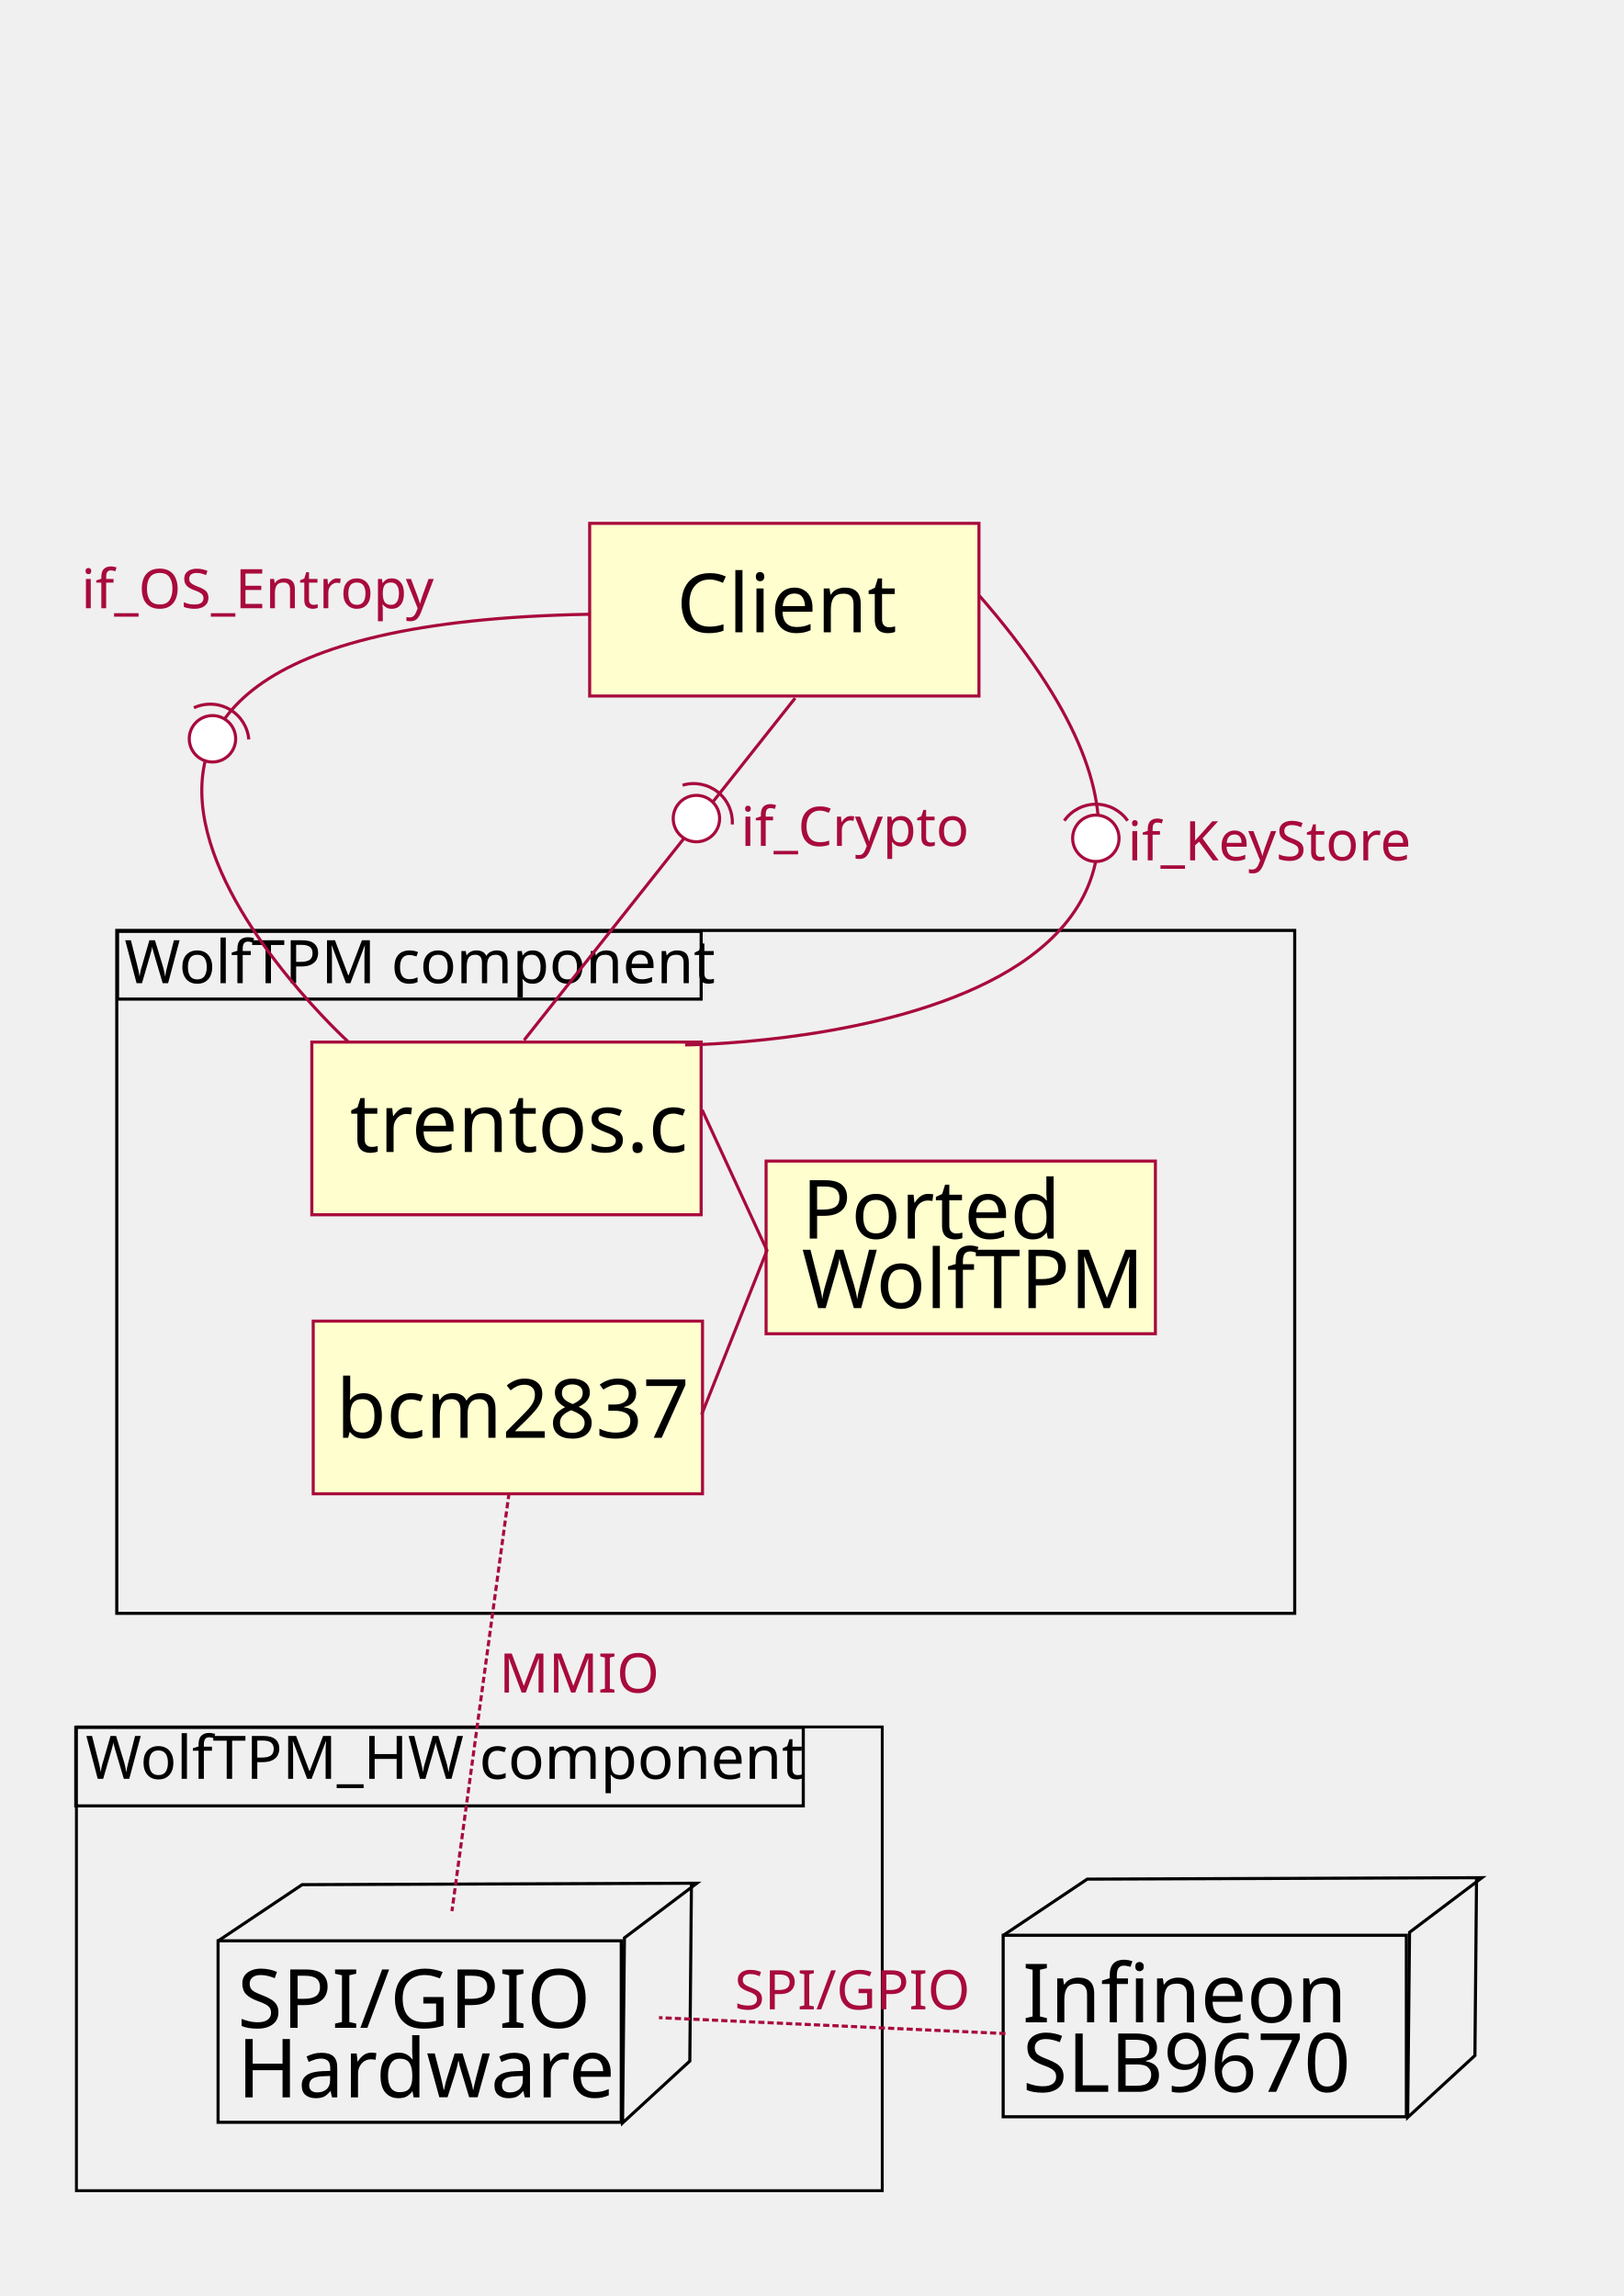
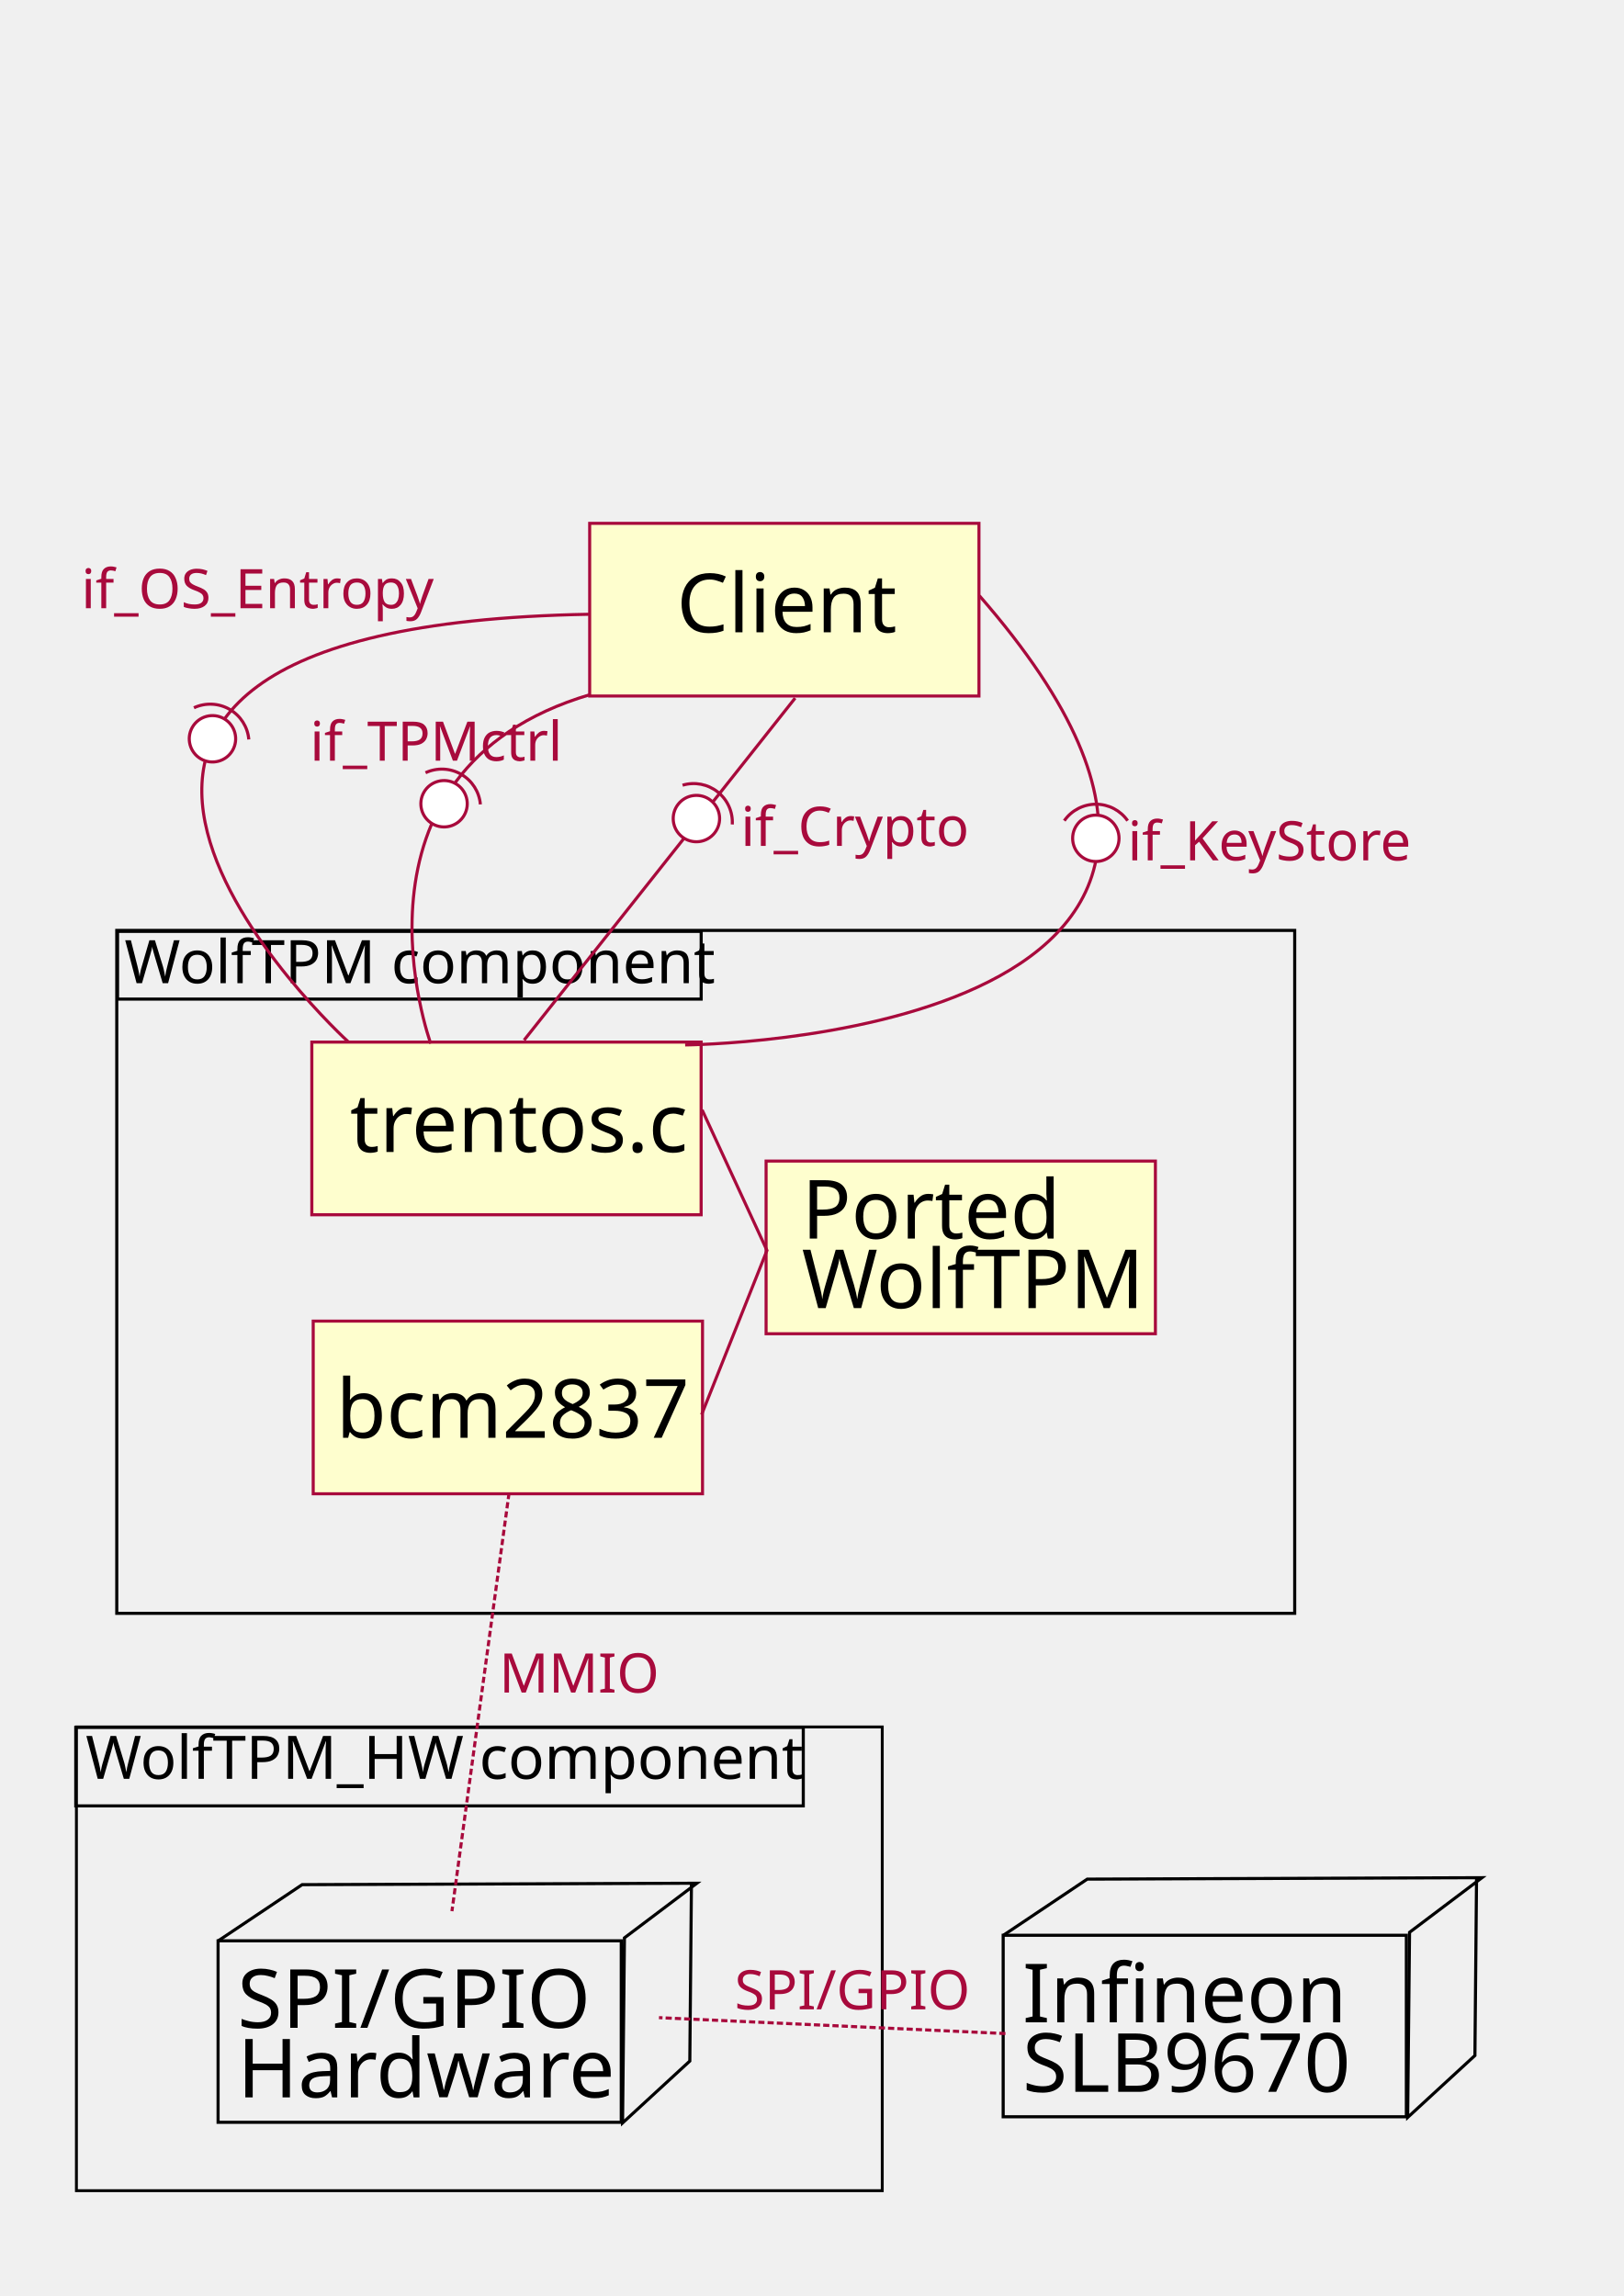
<svg xmlns="http://www.w3.org/2000/svg" width="210mm" height="297mm" viewBox="0 0 210 297" version="1.1" id="svg5">
  <defs id="defs2">
    </defs>
  <g id="layer1">
    <rect style="fill:#fefece;fill-opacity:1;stroke:#a80a3c;stroke-width:0.4;stroke-opacity:1;stroke-dasharray:none" id="rect788" width="50.35" height="22.336" x="40.33" y="134.8" />
    <rect style="fill:#fefece;fill-opacity:1;stroke:#a80a3c;stroke-width:0.394;stroke-opacity:1" id="rect788-7" width="50.35" height="22.336" x="76.264" y="67.697" />
    <rect style="fill:#fefece;fill-opacity:1;stroke:#a80a3c;stroke-width:0.394;stroke-opacity:1" id="rect788-3" width="50.35" height="22.336" x="99.082" y="150.19" />
    <rect style="fill:#fefece;fill-opacity:1;stroke:#a80a3c;stroke-width:0.394;stroke-opacity:1" id="rect788-6" width="50.35" height="22.336" x="40.509" y="170.892" />
    <path style="fill:none;fill-opacity:1;stroke:#a80a3c;stroke-width:0.4;stroke-linecap:butt;stroke-linejoin:miter;stroke-dasharray:none;stroke-opacity:1" d="m 90.811,143.573 8.383,18.178 -8.452,21.24" id="path1708" />
    <text xml:space="preserve" style="font-style:normal;font-weight:normal;font-size:10.583px;line-height:1.25;font-family:sans-serif;fill:#000000;fill-opacity:1;stroke:none;stroke-width:0.265" x="45.254" y="149.017" id="text1949">
      <tspan id="tspan1947" style="stroke-width:0.265" x="45.254" y="149.017">trentos.c</tspan>
    </text>
    <text xml:space="preserve" style="font-style:normal;font-weight:normal;font-size:10.583px;line-height:0.85;font-family:sans-serif;fill:#000000;fill-opacity:1;stroke:none;stroke-width:0.265" x="103.694" y="160.214" id="text1953">
      <tspan id="tspan1951" style="stroke-width:0.265" x="103.694" y="160.214">Ported</tspan>
      <tspan style="stroke-width:0.265" x="103.694" y="169.209" id="tspan1955">WolfTPM</tspan>
    </text>
    <text xml:space="preserve" style="font-style:normal;font-weight:normal;font-size:10.583px;line-height:1.25;font-family:sans-serif;fill:#000000;fill-opacity:1;stroke:none;stroke-width:0.265" x="43.466" y="185.984" id="text2009">
      <tspan id="tspan2007" style="stroke-width:0.265" x="43.466" y="185.984">bcm2837</tspan>
    </text>
    <text xml:space="preserve" style="font-style:normal;font-weight:normal;font-size:10.583px;line-height:1.25;font-family:sans-serif;fill:#000000;fill-opacity:1;stroke:none;stroke-width:0.265" x="87.512" y="81.794" id="text2013">
      <tspan id="tspan2011" style="stroke-width:0.265" x="87.512" y="81.794">Client</tspan>
    </text>
    <rect style="fill:none;fill-opacity:1;stroke:#000000;stroke-width:0.4;stroke-dasharray:none;stroke-opacity:1" id="rect2116" width="152.347" height="88.339" x="15.102" y="120.353" />
    <text xml:space="preserve" style="font-style:normal;font-weight:normal;font-size:7.761px;line-height:1.25;font-family:sans-serif;fill:#000000;fill-opacity:1;stroke:none;stroke-width:0.265" x="16.103" y="127.174" id="text2380">
      <tspan id="tspan2378" style="font-size:7.761px;stroke-width:0.265" x="16.103" y="127.174">WolfTPM component</tspan>
    </text>
    <rect style="fill:none;fill-opacity:1;stroke:#000000;stroke-width:0.4;stroke-dasharray:none;stroke-opacity:1" id="rect2382" width="75.483" height="8.759" x="15.203" y="120.479" />
    <text xml:space="preserve" style="font-style:normal;font-weight:normal;font-size:10.583px;line-height:0.85;font-family:sans-serif;fill:#000000;fill-opacity:1;stroke:none;stroke-width:0.265" x="30.7" y="262.309" id="text2409">
      <tspan id="tspan2407" style="stroke-width:0.265" x="30.7" y="262.309">SPI/GPIO </tspan>
      <tspan style="stroke-width:0.265" x="30.7" y="271.305" id="tspan2411">Hardware</tspan>
    </text>
    <rect style="fill:none;fill-opacity:1;stroke:#000000;stroke-width:0.373;stroke-dasharray:none;stroke-opacity:1" id="rect2439" width="104.222" height="59.984" x="9.883" y="223.391" />
    <text xml:space="preserve" style="font-style:normal;font-weight:normal;font-size:7.761px;line-height:1.25;font-family:sans-serif;fill:#000000;fill-opacity:1;stroke:none;stroke-width:0.265" x="11.08" y="230.102" id="text2443">
      <tspan id="tspan2441" style="font-size:7.761px;stroke-width:0.265" x="11.08" y="230.102">WolfTPM_HW component</tspan>
    </text>
    <rect style="fill:none;fill-opacity:1;stroke:#000000;stroke-width:0.4;stroke-dasharray:none;stroke-opacity:1" id="rect2474" width="94.091" height="10.149" x="9.8" y="223.452" />
    <rect style="fill:none;fill-opacity:1;stroke:#000000;stroke-width:0.4;stroke-dasharray:none;stroke-opacity:1" id="rect2580" width="52.145" height="23.477" x="28.205" y="251.054" />
    <path style="fill:none;stroke:#000000;stroke-width:0.4;stroke-linecap:butt;stroke-linejoin:miter;stroke-dasharray:none;stroke-opacity:1" d="m 28.256,251.037 10.822,-7.246 51.055,-0.186 -9.372,7.068 -0.244,23.943 8.699,-8.008 0.209,-22.815" id="path2582" />
    <text xml:space="preserve" style="font-style:normal;font-weight:normal;font-size:10.583px;line-height:0.85;font-family:sans-serif;fill:#000000;fill-opacity:1;stroke:none;stroke-width:0.265" x="132.24" y="261.593" id="text2409-3">
      <tspan id="tspan2407-5" style="stroke-width:0.265" x="132.24" y="261.593">Infineon </tspan>
      <tspan style="stroke-width:0.265" x="132.24" y="270.589" id="tspan2411-6">SLB9670</tspan>
    </text>
    <rect style="fill:none;fill-opacity:1;stroke:#000000;stroke-width:0.4;stroke-dasharray:none;stroke-opacity:1" id="rect2580-2" width="52.145" height="23.477" x="129.745" y="250.338" />
    <path style="fill:none;stroke:#000000;stroke-width:0.4;stroke-linecap:butt;stroke-linejoin:miter;stroke-dasharray:none;stroke-opacity:1" d="m 129.797,250.321 10.822,-7.246 51.055,-0.186 -9.372,7.068 -0.244,23.943 8.699,-8.008 0.209,-22.815" id="path2582-9" />
    <path style="fill:none;stroke:#a80a3c;stroke-width:0.4;stroke-linecap:butt;stroke-linejoin:miter;stroke-dasharray:0.8, 0.4;stroke-dashoffset:0;stroke-opacity:1" d="m 65.838,193.126 -7.387,54.095" id="path2695" />
    <path style="fill:none;stroke:#a80a3c;stroke-width:0.4;stroke-linecap:butt;stroke-linejoin:miter;stroke-opacity:1;stroke-dasharray:0.8,0.4;stroke-dashoffset:0" d="M 130.038,263.053 85.228,260.993" id="path2904" />
    <text xml:space="preserve" style="font-style:normal;font-weight:normal;font-size:7.056px;line-height:1.25;font-family:sans-serif;fill:#a80a3c;fill-opacity:1;stroke:none;stroke-width:0.265" x="64.561" y="218.94" id="text3578">
      <tspan id="tspan3576" style="font-size:7.056px;fill:#a80a3c;fill-opacity:1;stroke-width:0.265" x="64.561" y="218.94">MMIO</tspan>
    </text>
    <text xml:space="preserve" style="font-style:normal;font-weight:normal;font-size:7.056px;line-height:1.25;font-family:sans-serif;fill:#a80a3c;fill-opacity:1;stroke:none;stroke-width:0.265" x="95.002" y="259.919" id="text3578-1">
      <tspan id="tspan3576-2" style="font-size:7.056px;fill:#a80a3c;fill-opacity:1;stroke-width:0.265" x="95.002" y="259.919">SPI/GPIO</tspan>
    </text>
    <path style="fill:none;stroke:#a80a3c;stroke-width:0.4;stroke-linecap:butt;stroke-linejoin:miter;stroke-opacity:1;stroke-dasharray:none" d="m 45.009,134.732 c 0,0 -58.908,-53.697 31.232,-55.274" id="path3788" />
    <path style="fill:none;stroke:#a80a3c;stroke-width:0.4;stroke-linecap:butt;stroke-linejoin:miter;stroke-opacity:1;stroke-dasharray:none" d="M 102.836,90.302 67.785,134.548" id="path3790" />
    <path style="fill:none;stroke:#a80a3c;stroke-width:0.4;stroke-linecap:butt;stroke-linejoin:miter;stroke-dasharray:none;stroke-opacity:1" d="m 88.614,135.167 c 0,0 88.246,-0.607 38.058,-58.105" id="path3792" />
    <text xml:space="preserve" style="font-style:normal;font-weight:normal;font-size:7.056px;line-height:1.25;font-family:sans-serif;fill:#a80a3c;fill-opacity:1;stroke:none;stroke-width:0.265" x="145.86" y="111.289" id="text3796">
      <tspan id="tspan3794" style="font-size:7.056px;stroke-width:0.265;fill:#a80a3c;fill-opacity:1" x="145.86" y="111.289">if_KeyStore</tspan>
    </text>
    <text xml:space="preserve" style="font-style:normal;font-weight:normal;font-size:7.056px;line-height:1.25;font-family:sans-serif;fill:#a80a3c;fill-opacity:1;stroke:none;stroke-width:0.265" x="95.822" y="109.42" id="text3796-7">
      <tspan id="tspan3794-0" style="font-size:7.056px;fill:#a80a3c;fill-opacity:1;stroke-width:0.265" x="95.822" y="109.42">if_Crypto</tspan>
    </text>
+     <text xml:space="preserve" style="font-style:normal;font-weight:normal;font-size:7.056px;line-height:1.25;font-family:sans-serif;fill:#a80a3c;fill-opacity:1;stroke:none;stroke-width:0.265" x="40.099" y="98.398" id="text3796-7-3">
+       <tspan id="tspan3794-0-5" style="font-size:7.056px;fill:#a80a3c;fill-opacity:1;stroke-width:0.265" x="40.099" y="98.398">if_TPMctrl</tspan>
+     </text>
    <text xml:space="preserve" style="font-style:normal;font-weight:normal;font-size:7.056px;line-height:1.25;font-family:sans-serif;fill:#a80a3c;fill-opacity:1;stroke:none;stroke-width:0.265" x="10.519" y="78.675" id="text3796-9">
      <tspan id="tspan3794-3" style="font-size:7.056px;fill:#a80a3c;fill-opacity:1;stroke-width:0.265" x="10.519" y="78.675">if_OS_Entropy</tspan>
    </text>
    <g id="g4718" transform="rotate(30,-37.31052,-41.81157)">
      <circle style="fill:#ffffff;fill-opacity:1;stroke:#a80a3c;stroke-width:0.4;stroke-dasharray:none;stroke-dashoffset:0;stroke-opacity:1" id="path4498" cx="87.488" cy="44.767" r="3" />
      <path style="fill:none;fill-opacity:1;stroke:#a80a3c;stroke-width:0.4;stroke-dasharray:none;stroke-dashoffset:0;stroke-opacity:1" id="path4660" d="m 83.408,42.49 a 5,5 0 0 1 4.096,-2.132 5,5 0 0 1 4.096,2.132" />
    </g>
    <g id="g4718-6" transform="rotate(38.3,0.7761214,79.04383)">
      <circle style="fill:#ffffff;fill-opacity:1;stroke:#a80a3c;stroke-width:0.4;stroke-dasharray:none;stroke-dashoffset:0;stroke-opacity:1" id="path4498-0" cx="87.488" cy="44.767" r="3" />
      <path style="fill:none;fill-opacity:1;stroke:#a80a3c;stroke-width:0.4;stroke-dasharray:none;stroke-dashoffset:0;stroke-opacity:1" id="path4660-6" d="m 83.408,42.49 a 5,5 0 0 1 4.096,-2.132 5,5 0 0 1 4.096,2.132" />
    </g>
    <g id="g4718-2" transform="translate(54.24133,63.67197)">
      <circle style="fill:#ffffff;fill-opacity:1;stroke:#a80a3c;stroke-width:0.4;stroke-dasharray:none;stroke-dashoffset:0;stroke-opacity:1" id="path4498-6" cx="87.488" cy="44.767" r="3" />
      <path style="fill:none;fill-opacity:1;stroke:#a80a3c;stroke-width:0.4;stroke-dasharray:none;stroke-dashoffset:0;stroke-opacity:1" id="path4660-1" d="m 83.408,42.49 a 5,5 0 0 1 4.096,-2.132 5,5 0 0 1 4.096,2.132" />
    </g>
+     <path style="fill:none;stroke:#a80a3c;stroke-width:0.4;stroke-linecap:butt;stroke-linejoin:miter;stroke-dasharray:none;stroke-opacity:1" d="m 55.709,134.99 c 0,0 -12.847,-35.253 20.642,-45.149" id="path992" />
+     <g id="g4718-3" transform="rotate(30,-38.01322,18.28171)">
+       <circle style="fill:#ffffff;fill-opacity:1;stroke:#a80a3c;stroke-width:0.4;stroke-dasharray:none;stroke-dashoffset:0;stroke-opacity:1" id="path4498-67" cx="87.488" cy="44.767" r="3" />
+       <path style="fill:none;fill-opacity:1;stroke:#a80a3c;stroke-width:0.4;stroke-dasharray:none;stroke-dashoffset:0;stroke-opacity:1" id="path4660-5" d="m 83.408,42.49 a 5,5 0 0 1 4.096,-2.132 5,5 0 0 1 4.096,2.132" />
+     </g>
  </g>
</svg>
